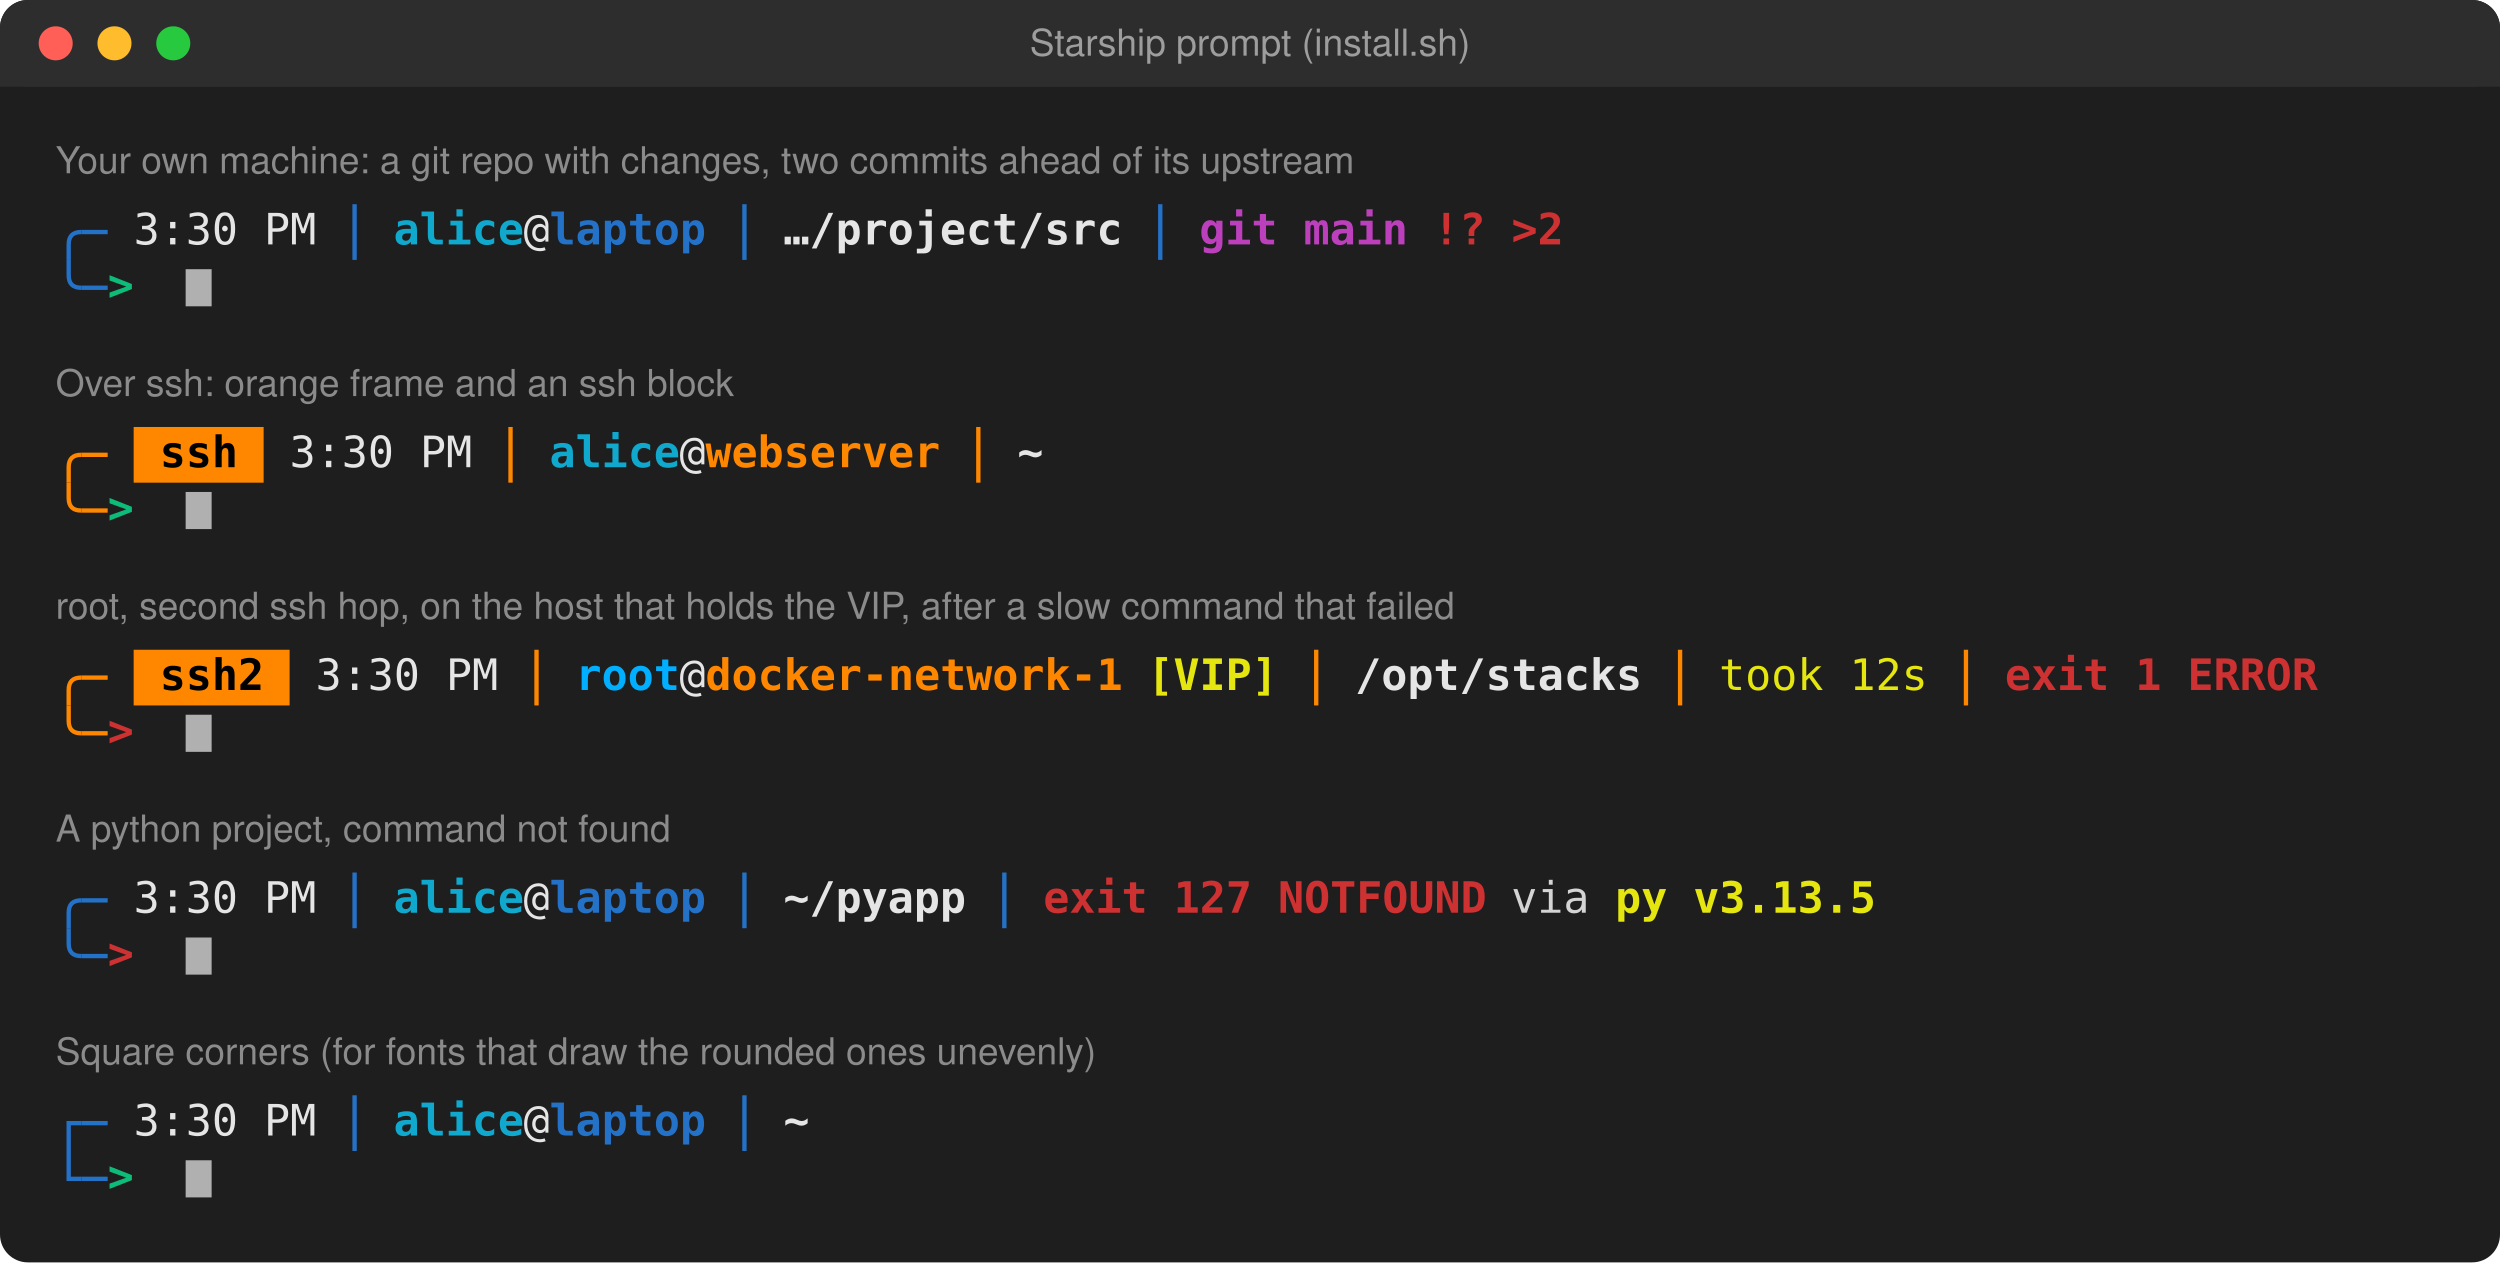
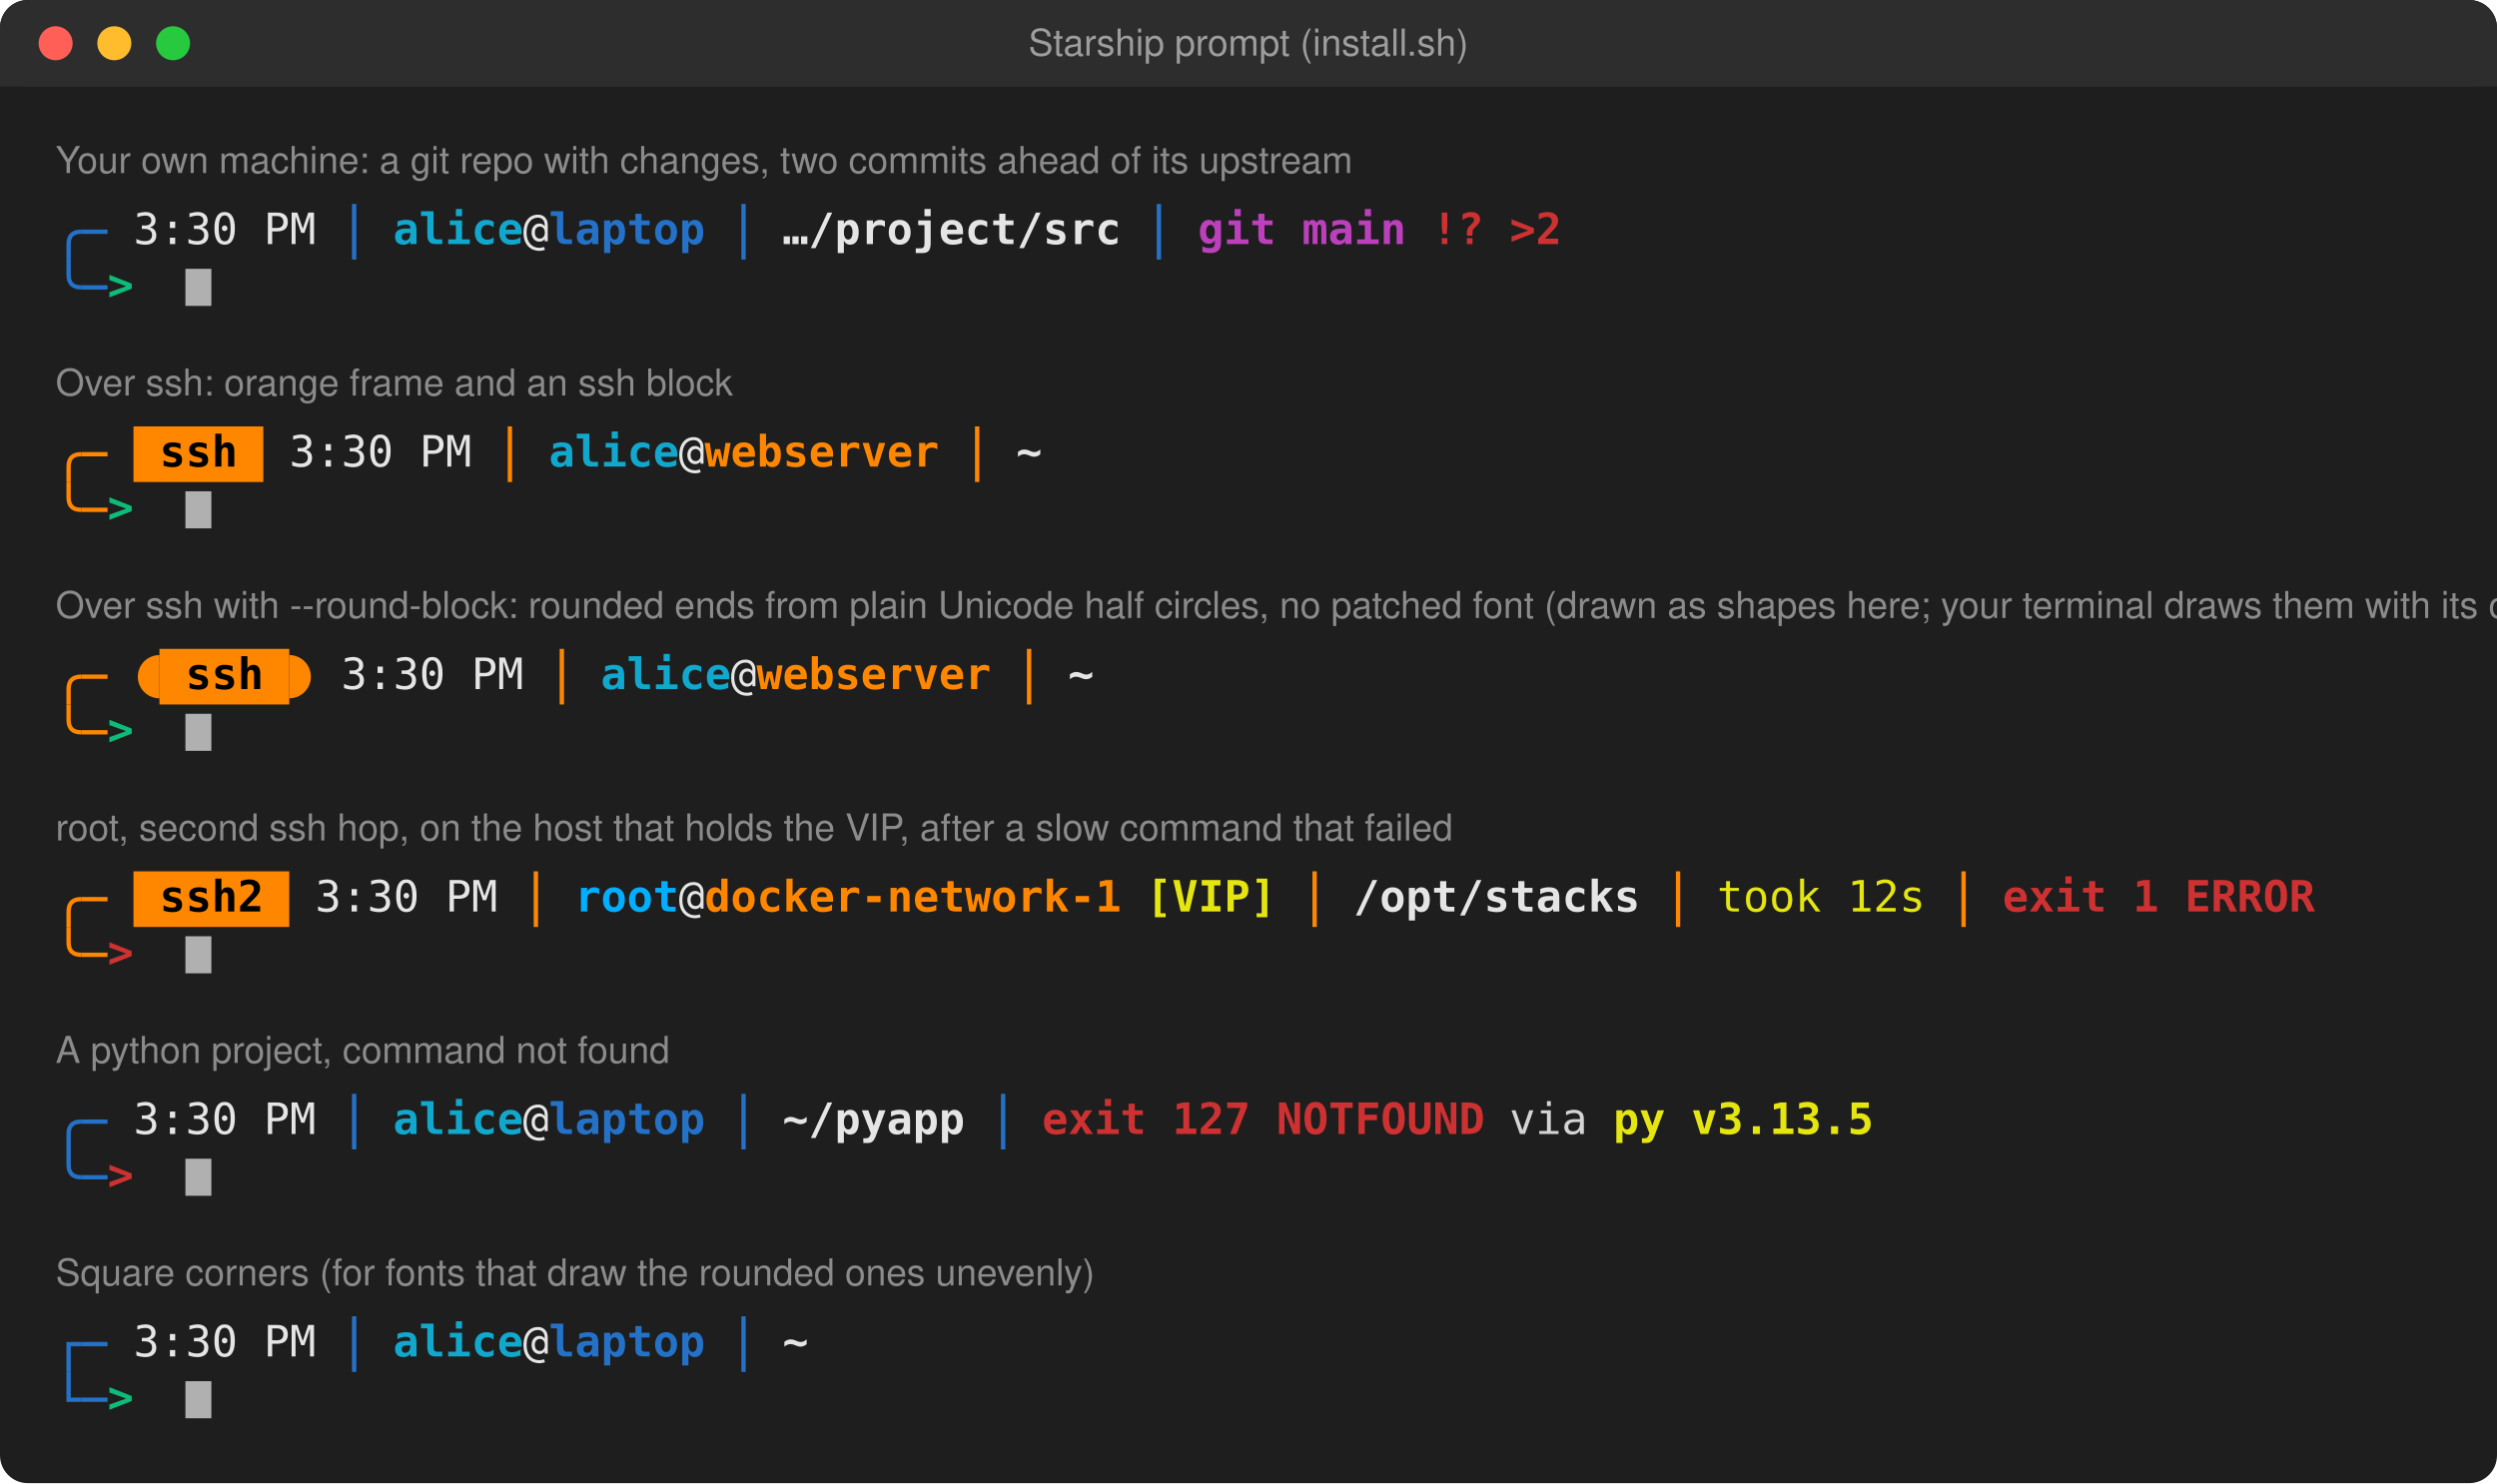
- <svg xmlns="http://www.w3.org/2000/svg" width="808" height="408" viewBox="0 0 808 408" role="img" aria-label="Starship prompt (install.sh)">
+ <svg xmlns="http://www.w3.org/2000/svg" width="808" height="480" viewBox="0 0 808 480" role="img" aria-label="Starship prompt (install.sh)">
  <rect width="100%" height="100%" rx="9" fill="#1e1e1e" />
  <rect width="100%" height="28" rx="9" fill="#2d2d2d" />
  <rect y="14" width="100%" height="14" fill="#2d2d2d" />
  <circle cx="18" cy="14" r="5.5" fill="#ff5f56" />
  <circle cx="37" cy="14" r="5.5" fill="#ffbd2e" />
  <circle cx="56" cy="14" r="5.5" fill="#27c93f" />
  <text x="404" y="18" fill="#9d9d9d" text-anchor="middle" font-family="-apple-system, 'Segoe UI', Helvetica, Arial, sans-serif" font-size="12">Starship prompt (install.sh)</text>
  <g font-family="ui-monospace, SFMono-Regular, Menlo, Consolas, 'DejaVu Sans Mono', monospace" font-size="14">
    <text x="18" y="56" fill="#8b8b8b" font-family="-apple-system, 'Segoe UI', Helvetica, Arial, sans-serif" font-size="12">Your own machine: a git repo with changes, two commits ahead of its upstream</text>
    <path d="M26.40 75.00 H26.20 Q22.20 75.00 22.20 79.00 V84.00" fill="none" stroke="#2472c8" stroke-width="1.4" />
    <path d="M26.40 75.00 H34.80" fill="none" stroke="#2472c8" stroke-width="1.4" />
    <text x="43.20" y="79.00" fill="#e5e5e5" textLength="58.80" lengthAdjust="spacingAndGlyphs" xml:space="preserve">3:30 PM</text>
    <path d="M114.60 66.00 V84.00" fill="none" stroke="#2472c8" stroke-width="1.4" />
    <text x="127.20" y="79.00" fill="#11a8cd" font-weight="700" textLength="42.00" lengthAdjust="spacingAndGlyphs" xml:space="preserve">alice</text>
    <text x="169.20" y="79.00" fill="#e5e5e5" textLength="8.40" lengthAdjust="spacingAndGlyphs" xml:space="preserve">@</text>
    <text x="177.60" y="79.00" fill="#2472c8" font-weight="700" textLength="58.80" lengthAdjust="spacingAndGlyphs" xml:space="preserve">laptop </text>
    <path d="M240.60 66.00 V84.00" fill="none" stroke="#2472c8" stroke-width="1.4" />
    <text x="253.20" y="79.00" fill="#e5e5e5" font-weight="700" textLength="109.20" lengthAdjust="spacingAndGlyphs" xml:space="preserve">…/project/src</text>
    <path d="M375.00 66.00 V84.00" fill="none" stroke="#2472c8" stroke-width="1.4" />
    <text x="387.60" y="79.00" fill="#bc3fbc" font-weight="700" textLength="67.20" lengthAdjust="spacingAndGlyphs" xml:space="preserve">git main</text>
    <text x="454.80" y="79.00" fill="#cd3131" font-weight="700" textLength="50.40" lengthAdjust="spacingAndGlyphs" xml:space="preserve"> !? &gt;2</text>
    <path d="M26.40 93.00 H26.20 Q22.20 93.00 22.20 89.00 V84.00" fill="none" stroke="#2472c8" stroke-width="1.4" />
    <path d="M26.40 93.00 H34.80" fill="none" stroke="#2472c8" stroke-width="1.4" />
    <text x="34.80" y="97.00" fill="#0dbc79" font-weight="700" textLength="8.40" lengthAdjust="spacingAndGlyphs" xml:space="preserve">&gt;</text>
    <rect x="60.00" y="87.00" width="8.40" height="12" fill="#d4d4d4" opacity="0.8" />
    <text x="18" y="128" fill="#8b8b8b" font-family="-apple-system, 'Segoe UI', Helvetica, Arial, sans-serif" font-size="12">Over ssh: orange frame and an ssh block</text>
    <rect x="43.20" y="138.00" width="42.00" height="18" fill="#ff8700" />
    <path d="M26.40 147.00 H26.20 Q22.20 147.00 22.20 151.00 V156.00" fill="none" stroke="#ff8700" stroke-width="1.4" />
    <path d="M26.40 147.00 H34.80" fill="none" stroke="#ff8700" stroke-width="1.4" />
    <text x="43.20" y="151.00" fill="#000000" font-weight="700" textLength="42.00" lengthAdjust="spacingAndGlyphs" xml:space="preserve"> ssh </text>
    <text x="93.60" y="151.00" fill="#e5e5e5" textLength="58.80" lengthAdjust="spacingAndGlyphs" xml:space="preserve">3:30 PM</text>
    <path d="M165.00 138.00 V156.00" fill="none" stroke="#ff8700" stroke-width="1.4" />
    <text x="177.60" y="151.00" fill="#11a8cd" font-weight="700" textLength="42.00" lengthAdjust="spacingAndGlyphs" xml:space="preserve">alice</text>
    <text x="219.60" y="151.00" fill="#e5e5e5" textLength="8.40" lengthAdjust="spacingAndGlyphs" xml:space="preserve">@</text>
    <text x="228.00" y="151.00" fill="#ff8700" font-weight="700" textLength="84.00" lengthAdjust="spacingAndGlyphs" xml:space="preserve">webserver </text>
    <path d="M316.20 138.00 V156.00" fill="none" stroke="#ff8700" stroke-width="1.4" />
    <text x="328.80" y="151.00" fill="#e5e5e5" font-weight="700" textLength="8.40" lengthAdjust="spacingAndGlyphs" xml:space="preserve">~</text>
    <path d="M26.40 165.00 H26.20 Q22.20 165.00 22.20 161.00 V156.00" fill="none" stroke="#ff8700" stroke-width="1.4" />
    <path d="M26.40 165.00 H34.80" fill="none" stroke="#ff8700" stroke-width="1.4" />
    <text x="34.80" y="169.00" fill="#0dbc79" font-weight="700" textLength="8.40" lengthAdjust="spacingAndGlyphs" xml:space="preserve">&gt;</text>
    <rect x="60.00" y="159.00" width="8.40" height="12" fill="#d4d4d4" opacity="0.8" />
-     <text x="18" y="200" fill="#8b8b8b" font-family="-apple-system, 'Segoe UI', Helvetica, Arial, sans-serif" font-size="12">root, second ssh hop, on the host that holds the VIP, after a slow command that failed</text>
-     <rect x="43.20" y="210.00" width="50.40" height="18" fill="#ff8700" />
+     <text x="18" y="200" fill="#8b8b8b" font-family="-apple-system, 'Segoe UI', Helvetica, Arial, sans-serif" font-size="12">Over ssh with --round-block: rounded ends from plain Unicode half circles, no patched font (drawn as shapes here; your terminal draws them with its own font)</text>
+     <rect x="51.60" y="210.00" width="42.00" height="18" fill="#ff8700" />
    <path d="M26.40 219.00 H26.20 Q22.20 219.00 22.20 223.00 V228.00" fill="none" stroke="#ff8700" stroke-width="1.4" />
    <path d="M26.40 219.00 H34.80" fill="none" stroke="#ff8700" stroke-width="1.4" />
-     <text x="43.20" y="223.00" fill="#000000" font-weight="700" textLength="50.40" lengthAdjust="spacingAndGlyphs" xml:space="preserve"> ssh2 </text>
-     <text x="102.00" y="223.00" fill="#e5e5e5" textLength="58.80" lengthAdjust="spacingAndGlyphs" xml:space="preserve">3:30 PM</text>
-     <path d="M173.40 210.00 V228.00" fill="none" stroke="#ff8700" stroke-width="1.4" />
-     <text x="186.00" y="223.00" fill="#00afff" font-weight="700" textLength="33.60" lengthAdjust="spacingAndGlyphs" xml:space="preserve">root</text>
-     <text x="219.60" y="223.00" fill="#e5e5e5" textLength="8.40" lengthAdjust="spacingAndGlyphs" xml:space="preserve">@</text>
-     <text x="228.00" y="223.00" fill="#ff8700" font-weight="700" textLength="134.40" lengthAdjust="spacingAndGlyphs" xml:space="preserve">docker-network-1</text>
-     <text x="362.40" y="223.00" fill="#e5e510" font-weight="700" textLength="50.40" lengthAdjust="spacingAndGlyphs" xml:space="preserve"> [VIP]</text>
-     <path d="M425.40 210.00 V228.00" fill="none" stroke="#ff8700" stroke-width="1.4" />
-     <text x="438.00" y="223.00" fill="#e5e5e5" font-weight="700" textLength="92.40" lengthAdjust="spacingAndGlyphs" xml:space="preserve">/opt/stacks</text>
-     <path d="M543.00 210.00 V228.00" fill="none" stroke="#ff8700" stroke-width="1.4" />
-     <text x="555.60" y="223.00" fill="#e5e510" textLength="67.20" lengthAdjust="spacingAndGlyphs" xml:space="preserve">took 12s</text>
-     <path d="M635.40 210.00 V228.00" fill="none" stroke="#ff8700" stroke-width="1.4" />
-     <text x="648.00" y="223.00" fill="#cd3131" font-weight="700" textLength="100.80" lengthAdjust="spacingAndGlyphs" xml:space="preserve">exit 1 ERROR</text>
+     <path d="M51.60 212.00 A7.00 7.00 0 0 0 51.60 226.00 Z" fill="#ff8700" />
+     <text x="51.60" y="223.00" fill="#000000" font-weight="700" textLength="42.00" lengthAdjust="spacingAndGlyphs" xml:space="preserve"> ssh </text>
+     <path d="M93.60 212.00 A7.00 7.00 0 0 1 93.60 226.00 Z" fill="#ff8700" />
+     <text x="110.40" y="223.00" fill="#e5e5e5" textLength="58.80" lengthAdjust="spacingAndGlyphs" xml:space="preserve">3:30 PM</text>
+     <path d="M181.80 210.00 V228.00" fill="none" stroke="#ff8700" stroke-width="1.4" />
+     <text x="194.40" y="223.00" fill="#11a8cd" font-weight="700" textLength="42.00" lengthAdjust="spacingAndGlyphs" xml:space="preserve">alice</text>
+     <text x="236.40" y="223.00" fill="#e5e5e5" textLength="8.40" lengthAdjust="spacingAndGlyphs" xml:space="preserve">@</text>
+     <text x="244.80" y="223.00" fill="#ff8700" font-weight="700" textLength="84.00" lengthAdjust="spacingAndGlyphs" xml:space="preserve">webserver </text>
+     <path d="M333.00 210.00 V228.00" fill="none" stroke="#ff8700" stroke-width="1.4" />
+     <text x="345.60" y="223.00" fill="#e5e5e5" font-weight="700" textLength="8.40" lengthAdjust="spacingAndGlyphs" xml:space="preserve">~</text>
    <path d="M26.40 237.00 H26.20 Q22.20 237.00 22.20 233.00 V228.00" fill="none" stroke="#ff8700" stroke-width="1.4" />
    <path d="M26.40 237.00 H34.80" fill="none" stroke="#ff8700" stroke-width="1.4" />
-     <text x="34.80" y="241.00" fill="#cd3131" font-weight="700" textLength="8.40" lengthAdjust="spacingAndGlyphs" xml:space="preserve">&gt;</text>
+     <text x="34.80" y="241.00" fill="#0dbc79" font-weight="700" textLength="8.40" lengthAdjust="spacingAndGlyphs" xml:space="preserve">&gt;</text>
    <rect x="60.00" y="231.00" width="8.40" height="12" fill="#d4d4d4" opacity="0.8" />
-     <text x="18" y="272" fill="#8b8b8b" font-family="-apple-system, 'Segoe UI', Helvetica, Arial, sans-serif" font-size="12">A python project, command not found</text>
-     <path d="M26.40 291.00 H26.20 Q22.20 291.00 22.20 295.00 V300.00" fill="none" stroke="#2472c8" stroke-width="1.4" />
-     <path d="M26.40 291.00 H34.80" fill="none" stroke="#2472c8" stroke-width="1.4" />
-     <text x="43.20" y="295.00" fill="#e5e5e5" textLength="58.80" lengthAdjust="spacingAndGlyphs" xml:space="preserve">3:30 PM</text>
-     <path d="M114.60 282.00 V300.00" fill="none" stroke="#2472c8" stroke-width="1.4" />
-     <text x="127.20" y="295.00" fill="#11a8cd" font-weight="700" textLength="42.00" lengthAdjust="spacingAndGlyphs" xml:space="preserve">alice</text>
-     <text x="169.20" y="295.00" fill="#e5e5e5" textLength="8.40" lengthAdjust="spacingAndGlyphs" xml:space="preserve">@</text>
-     <text x="177.60" y="295.00" fill="#2472c8" font-weight="700" textLength="58.80" lengthAdjust="spacingAndGlyphs" xml:space="preserve">laptop </text>
-     <path d="M240.60 282.00 V300.00" fill="none" stroke="#2472c8" stroke-width="1.4" />
-     <text x="253.20" y="295.00" fill="#e5e5e5" font-weight="700" textLength="58.80" lengthAdjust="spacingAndGlyphs" xml:space="preserve">~/pyapp</text>
-     <path d="M324.60 282.00 V300.00" fill="none" stroke="#2472c8" stroke-width="1.4" />
-     <text x="337.20" y="295.00" fill="#cd3131" font-weight="700" textLength="142.80" lengthAdjust="spacingAndGlyphs" xml:space="preserve">exit 127 NOTFOUND</text>
-     <text x="480.00" y="295.00" fill="#d4d4d4" textLength="42.00" lengthAdjust="spacingAndGlyphs" xml:space="preserve"> via </text>
-     <text x="522.00" y="295.00" fill="#e5e510" font-weight="700" textLength="92.40" lengthAdjust="spacingAndGlyphs" xml:space="preserve">py v3.13.5 </text>
-     <path d="M26.40 309.00 H26.20 Q22.20 309.00 22.20 305.00 V300.00" fill="none" stroke="#2472c8" stroke-width="1.4" />
-     <path d="M26.40 309.00 H34.80" fill="none" stroke="#2472c8" stroke-width="1.4" />
+     <text x="18" y="272" fill="#8b8b8b" font-family="-apple-system, 'Segoe UI', Helvetica, Arial, sans-serif" font-size="12">root, second ssh hop, on the host that holds the VIP, after a slow command that failed</text>
+     <rect x="43.20" y="282.00" width="50.40" height="18" fill="#ff8700" />
+     <path d="M26.40 291.00 H26.20 Q22.20 291.00 22.20 295.00 V300.00" fill="none" stroke="#ff8700" stroke-width="1.4" />
+     <path d="M26.40 291.00 H34.80" fill="none" stroke="#ff8700" stroke-width="1.4" />
+     <text x="43.20" y="295.00" fill="#000000" font-weight="700" textLength="50.40" lengthAdjust="spacingAndGlyphs" xml:space="preserve"> ssh2 </text>
+     <text x="102.00" y="295.00" fill="#e5e5e5" textLength="58.80" lengthAdjust="spacingAndGlyphs" xml:space="preserve">3:30 PM</text>
+     <path d="M173.40 282.00 V300.00" fill="none" stroke="#ff8700" stroke-width="1.4" />
+     <text x="186.00" y="295.00" fill="#00afff" font-weight="700" textLength="33.60" lengthAdjust="spacingAndGlyphs" xml:space="preserve">root</text>
+     <text x="219.60" y="295.00" fill="#e5e5e5" textLength="8.40" lengthAdjust="spacingAndGlyphs" xml:space="preserve">@</text>
+     <text x="228.00" y="295.00" fill="#ff8700" font-weight="700" textLength="134.40" lengthAdjust="spacingAndGlyphs" xml:space="preserve">docker-network-1</text>
+     <text x="362.40" y="295.00" fill="#e5e510" font-weight="700" textLength="50.40" lengthAdjust="spacingAndGlyphs" xml:space="preserve"> [VIP]</text>
+     <path d="M425.40 282.00 V300.00" fill="none" stroke="#ff8700" stroke-width="1.4" />
+     <text x="438.00" y="295.00" fill="#e5e5e5" font-weight="700" textLength="92.40" lengthAdjust="spacingAndGlyphs" xml:space="preserve">/opt/stacks</text>
+     <path d="M543.00 282.00 V300.00" fill="none" stroke="#ff8700" stroke-width="1.4" />
+     <text x="555.60" y="295.00" fill="#e5e510" textLength="67.20" lengthAdjust="spacingAndGlyphs" xml:space="preserve">took 12s</text>
+     <path d="M635.40 282.00 V300.00" fill="none" stroke="#ff8700" stroke-width="1.4" />
+     <text x="648.00" y="295.00" fill="#cd3131" font-weight="700" textLength="100.80" lengthAdjust="spacingAndGlyphs" xml:space="preserve">exit 1 ERROR</text>
+     <path d="M26.40 309.00 H26.20 Q22.20 309.00 22.20 305.00 V300.00" fill="none" stroke="#ff8700" stroke-width="1.4" />
+     <path d="M26.40 309.00 H34.80" fill="none" stroke="#ff8700" stroke-width="1.4" />
    <text x="34.80" y="313.00" fill="#cd3131" font-weight="700" textLength="8.40" lengthAdjust="spacingAndGlyphs" xml:space="preserve">&gt;</text>
    <rect x="60.00" y="303.00" width="8.40" height="12" fill="#d4d4d4" opacity="0.8" />
-     <text x="18" y="344" fill="#8b8b8b" font-family="-apple-system, 'Segoe UI', Helvetica, Arial, sans-serif" font-size="12">Square corners (for fonts that draw the rounded ones unevenly)</text>
-     <path d="M26.40 363.00 H22.20 V372.00" fill="none" stroke="#2472c8" stroke-width="1.4" />
+     <text x="18" y="344" fill="#8b8b8b" font-family="-apple-system, 'Segoe UI', Helvetica, Arial, sans-serif" font-size="12">A python project, command not found</text>
+     <path d="M26.40 363.00 H26.20 Q22.20 363.00 22.20 367.00 V372.00" fill="none" stroke="#2472c8" stroke-width="1.4" />
    <path d="M26.40 363.00 H34.80" fill="none" stroke="#2472c8" stroke-width="1.4" />
    <text x="43.20" y="367.00" fill="#e5e5e5" textLength="58.80" lengthAdjust="spacingAndGlyphs" xml:space="preserve">3:30 PM</text>
    <path d="M114.60 354.00 V372.00" fill="none" stroke="#2472c8" stroke-width="1.4" />
    <text x="127.20" y="367.00" fill="#11a8cd" font-weight="700" textLength="42.00" lengthAdjust="spacingAndGlyphs" xml:space="preserve">alice</text>
    <text x="169.20" y="367.00" fill="#e5e5e5" textLength="8.40" lengthAdjust="spacingAndGlyphs" xml:space="preserve">@</text>
    <text x="177.60" y="367.00" fill="#2472c8" font-weight="700" textLength="58.80" lengthAdjust="spacingAndGlyphs" xml:space="preserve">laptop </text>
    <path d="M240.60 354.00 V372.00" fill="none" stroke="#2472c8" stroke-width="1.4" />
-     <text x="253.20" y="367.00" fill="#e5e5e5" font-weight="700" textLength="8.40" lengthAdjust="spacingAndGlyphs" xml:space="preserve">~</text>
-     <path d="M26.40 381.00 H22.20 V372.00" fill="none" stroke="#2472c8" stroke-width="1.4" />
+     <text x="253.20" y="367.00" fill="#e5e5e5" font-weight="700" textLength="58.80" lengthAdjust="spacingAndGlyphs" xml:space="preserve">~/pyapp</text>
+     <path d="M324.60 354.00 V372.00" fill="none" stroke="#2472c8" stroke-width="1.4" />
+     <text x="337.20" y="367.00" fill="#cd3131" font-weight="700" textLength="142.80" lengthAdjust="spacingAndGlyphs" xml:space="preserve">exit 127 NOTFOUND</text>
+     <text x="480.00" y="367.00" fill="#d4d4d4" textLength="42.00" lengthAdjust="spacingAndGlyphs" xml:space="preserve"> via </text>
+     <text x="522.00" y="367.00" fill="#e5e510" font-weight="700" textLength="92.40" lengthAdjust="spacingAndGlyphs" xml:space="preserve">py v3.13.5 </text>
+     <path d="M26.40 381.00 H26.20 Q22.20 381.00 22.20 377.00 V372.00" fill="none" stroke="#2472c8" stroke-width="1.4" />
    <path d="M26.40 381.00 H34.80" fill="none" stroke="#2472c8" stroke-width="1.4" />
-     <text x="34.80" y="385.00" fill="#0dbc79" font-weight="700" textLength="8.40" lengthAdjust="spacingAndGlyphs" xml:space="preserve">&gt;</text>
+     <text x="34.80" y="385.00" fill="#cd3131" font-weight="700" textLength="8.40" lengthAdjust="spacingAndGlyphs" xml:space="preserve">&gt;</text>
    <rect x="60.00" y="375.00" width="8.40" height="12" fill="#d4d4d4" opacity="0.8" />
+     <text x="18" y="416" fill="#8b8b8b" font-family="-apple-system, 'Segoe UI', Helvetica, Arial, sans-serif" font-size="12">Square corners (for fonts that draw the rounded ones unevenly)</text>
+     <path d="M26.40 435.00 H22.20 V444.00" fill="none" stroke="#2472c8" stroke-width="1.4" />
+     <path d="M26.40 435.00 H34.80" fill="none" stroke="#2472c8" stroke-width="1.4" />
+     <text x="43.20" y="439.00" fill="#e5e5e5" textLength="58.80" lengthAdjust="spacingAndGlyphs" xml:space="preserve">3:30 PM</text>
+     <path d="M114.60 426.00 V444.00" fill="none" stroke="#2472c8" stroke-width="1.4" />
+     <text x="127.20" y="439.00" fill="#11a8cd" font-weight="700" textLength="42.00" lengthAdjust="spacingAndGlyphs" xml:space="preserve">alice</text>
+     <text x="169.20" y="439.00" fill="#e5e5e5" textLength="8.40" lengthAdjust="spacingAndGlyphs" xml:space="preserve">@</text>
+     <text x="177.60" y="439.00" fill="#2472c8" font-weight="700" textLength="58.80" lengthAdjust="spacingAndGlyphs" xml:space="preserve">laptop </text>
+     <path d="M240.60 426.00 V444.00" fill="none" stroke="#2472c8" stroke-width="1.4" />
+     <text x="253.20" y="439.00" fill="#e5e5e5" font-weight="700" textLength="8.40" lengthAdjust="spacingAndGlyphs" xml:space="preserve">~</text>
+     <path d="M26.40 453.00 H22.20 V444.00" fill="none" stroke="#2472c8" stroke-width="1.4" />
+     <path d="M26.40 453.00 H34.80" fill="none" stroke="#2472c8" stroke-width="1.4" />
+     <text x="34.80" y="457.00" fill="#0dbc79" font-weight="700" textLength="8.40" lengthAdjust="spacingAndGlyphs" xml:space="preserve">&gt;</text>
+     <rect x="60.00" y="447.00" width="8.40" height="12" fill="#d4d4d4" opacity="0.8" />
  </g>
</svg>
